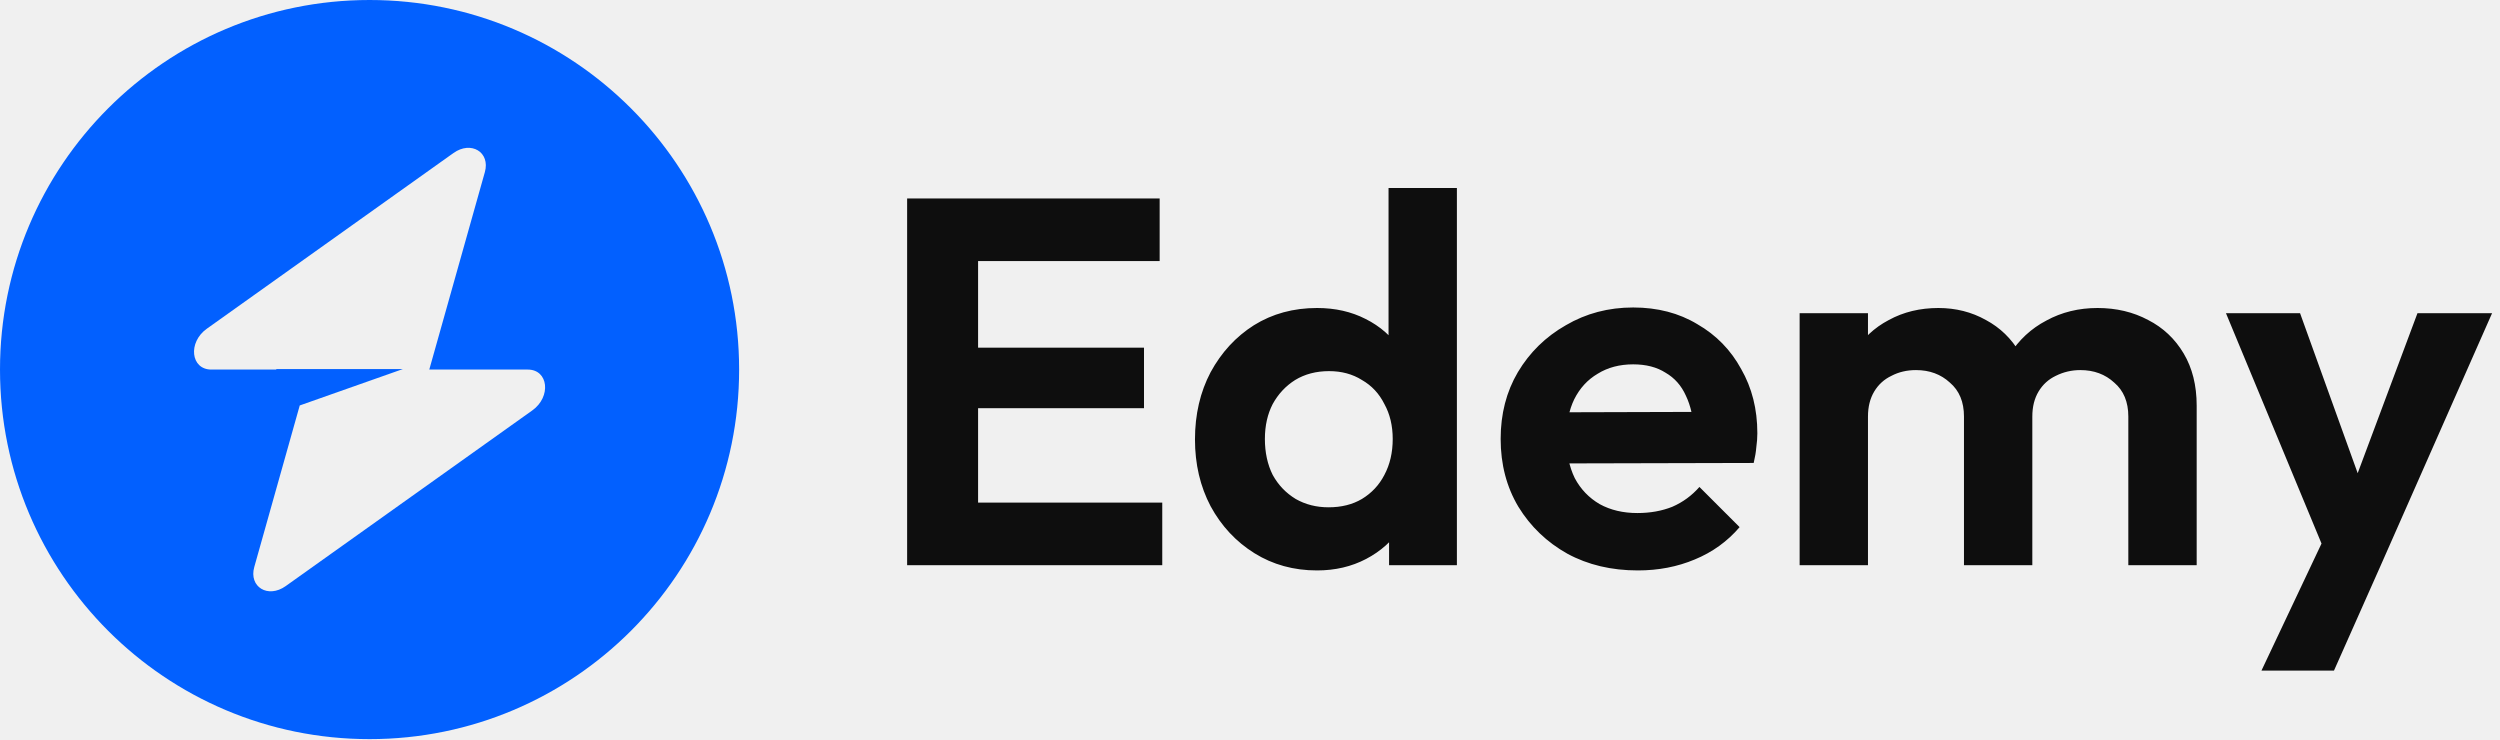
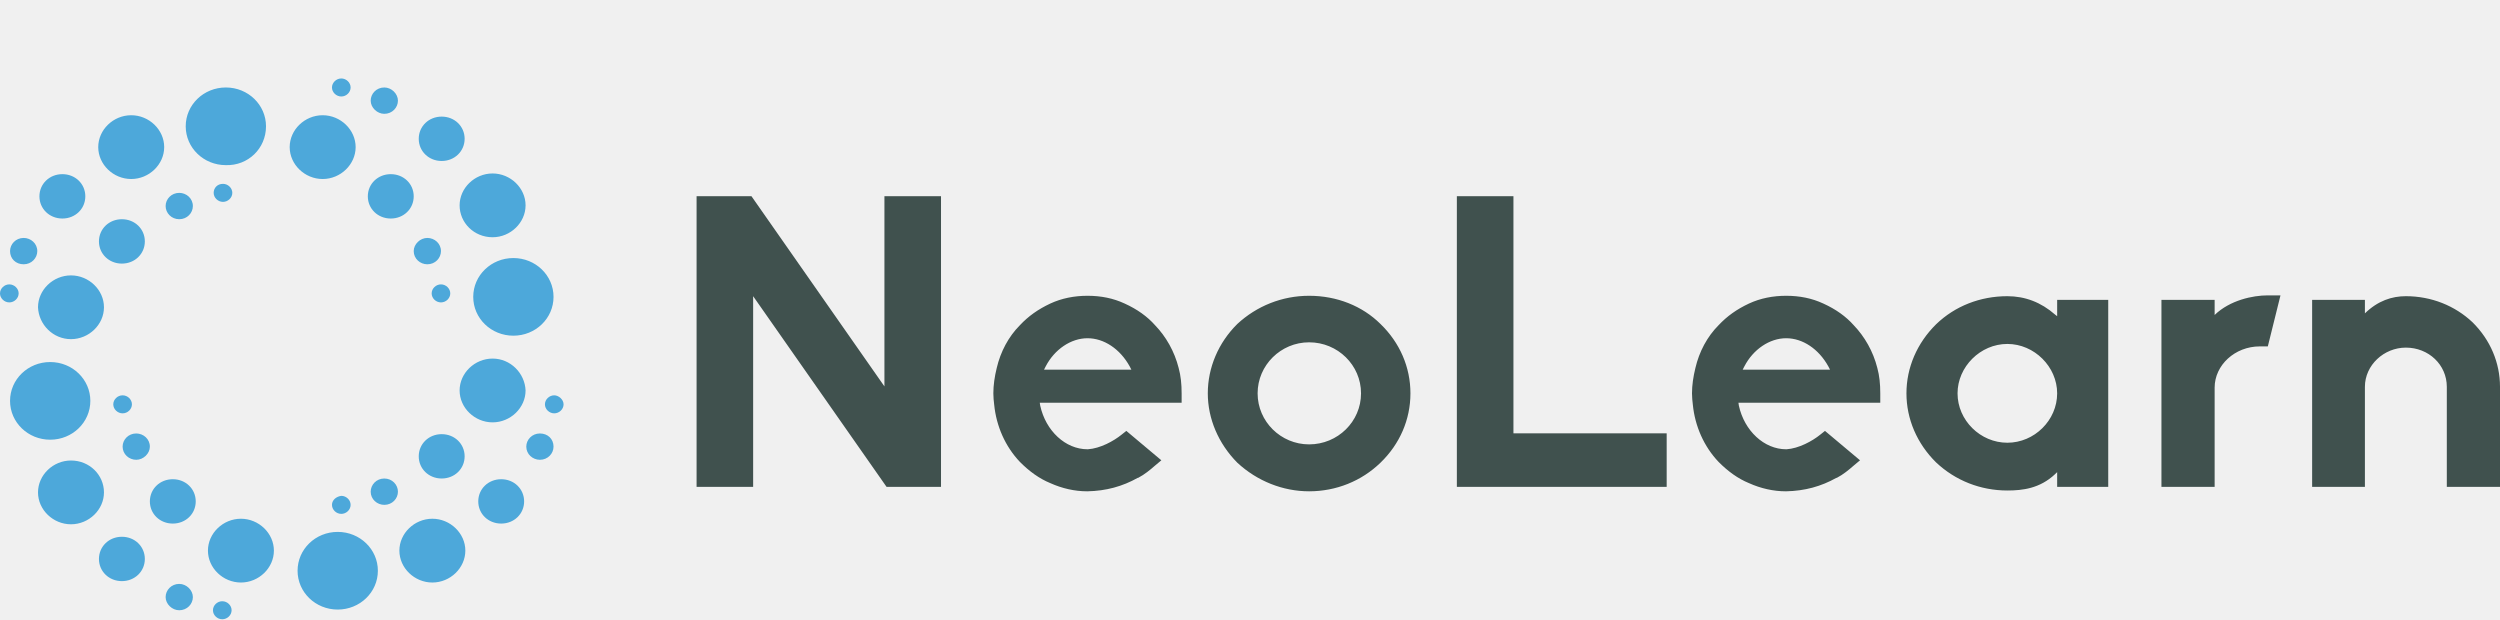
- <svg xmlns="http://www.w3.org/2000/svg" width="115" height="34" viewBox="0 0 115 34" fill="none">
-   <path fill-rule="evenodd" clip-rule="evenodd" d="M17 34C26.389 34 34 26.389 34 17C34 7.611 26.389 0 17 0C7.611 0 0 7.611 0 17C0 26.389 7.611 34 17 34ZM22.303 7.919C22.562 7.002 21.672 6.46 20.859 7.039L9.514 15.121C8.633 15.749 8.771 17 9.722 17H12.71V16.977H18.532L13.788 18.651L11.697 26.081C11.438 26.998 12.328 27.54 13.141 26.961L24.486 18.879C25.367 18.251 25.229 17 24.278 17H19.747L22.303 7.919Z" fill="#0260FF" />
-   <path d="M41.728 26V9.128H44.992V26H41.728ZM44.128 26V23.12H53.464V26H44.128ZM44.128 18.776V15.992H52.624V18.776H44.128ZM44.128 12.008V9.128H53.344V12.008H44.128ZM60.585 26.24C59.513 26.24 58.553 25.976 57.705 25.448C56.857 24.92 56.185 24.2 55.689 23.288C55.209 22.376 54.969 21.352 54.969 20.216C54.969 19.064 55.209 18.032 55.689 17.12C56.185 16.208 56.849 15.488 57.681 14.96C58.529 14.432 59.497 14.168 60.585 14.168C61.417 14.168 62.161 14.336 62.817 14.672C63.489 15.008 64.025 15.48 64.425 16.088C64.841 16.68 65.065 17.352 65.097 18.104V22.232C65.065 22.984 64.849 23.664 64.449 24.272C64.049 24.88 63.513 25.36 62.841 25.712C62.169 26.064 61.417 26.24 60.585 26.24ZM61.113 23.336C61.705 23.336 62.217 23.208 62.649 22.952C63.097 22.68 63.441 22.312 63.681 21.848C63.937 21.368 64.065 20.816 64.065 20.192C64.065 19.584 63.937 19.048 63.681 18.584C63.441 18.104 63.097 17.736 62.649 17.48C62.217 17.208 61.713 17.072 61.137 17.072C60.545 17.072 60.025 17.208 59.577 17.48C59.145 17.752 58.801 18.12 58.545 18.584C58.305 19.048 58.185 19.584 58.185 20.192C58.185 20.816 58.305 21.368 58.545 21.848C58.801 22.312 59.153 22.68 59.601 22.952C60.049 23.208 60.553 23.336 61.113 23.336ZM67.017 26H63.897V22.88L64.401 20.048L63.873 17.264V8.648H67.017V26ZM75.342 26.24C74.126 26.24 73.046 25.984 72.102 25.472C71.158 24.944 70.406 24.224 69.846 23.312C69.302 22.4 69.03 21.36 69.03 20.192C69.03 19.04 69.294 18.016 69.822 17.12C70.366 16.208 71.102 15.488 72.03 14.96C72.958 14.416 73.99 14.144 75.126 14.144C76.246 14.144 77.23 14.4 78.078 14.912C78.942 15.408 79.614 16.096 80.094 16.976C80.59 17.84 80.838 18.824 80.838 19.928C80.838 20.136 80.822 20.352 80.79 20.576C80.774 20.784 80.734 21.024 80.67 21.296L70.926 21.32V18.968L79.206 18.944L77.934 19.928C77.902 19.24 77.774 18.664 77.55 18.2C77.342 17.736 77.03 17.384 76.614 17.144C76.214 16.888 75.718 16.76 75.126 16.76C74.502 16.76 73.958 16.904 73.494 17.192C73.03 17.464 72.67 17.856 72.414 18.368C72.174 18.864 72.054 19.456 72.054 20.144C72.054 20.848 72.182 21.464 72.438 21.992C72.71 22.504 73.094 22.904 73.59 23.192C74.086 23.464 74.662 23.6 75.318 23.6C75.91 23.6 76.446 23.504 76.926 23.312C77.406 23.104 77.822 22.8 78.174 22.4L80.022 24.248C79.462 24.904 78.774 25.4 77.958 25.736C77.158 26.072 76.286 26.24 75.342 26.24ZM82.783 26V14.408H85.927V26H82.783ZM90.343 26V19.16C90.343 18.488 90.127 17.968 89.695 17.6C89.279 17.216 88.759 17.024 88.135 17.024C87.719 17.024 87.343 17.112 87.007 17.288C86.671 17.448 86.407 17.688 86.215 18.008C86.023 18.328 85.927 18.712 85.927 19.16L84.703 18.56C84.703 17.664 84.895 16.888 85.279 16.232C85.679 15.576 86.215 15.072 86.887 14.72C87.559 14.352 88.319 14.168 89.167 14.168C89.967 14.168 90.695 14.352 91.351 14.72C92.007 15.072 92.527 15.576 92.911 16.232C93.295 16.872 93.487 17.648 93.487 18.56V26H90.343ZM97.903 26V19.16C97.903 18.488 97.687 17.968 97.255 17.6C96.839 17.216 96.319 17.024 95.695 17.024C95.295 17.024 94.919 17.112 94.567 17.288C94.231 17.448 93.967 17.688 93.775 18.008C93.583 18.328 93.487 18.712 93.487 19.16L91.687 18.728C91.751 17.8 91.999 17 92.431 16.328C92.863 15.64 93.431 15.112 94.135 14.744C94.839 14.36 95.623 14.168 96.487 14.168C97.351 14.168 98.127 14.352 98.815 14.72C99.503 15.072 100.047 15.584 100.447 16.256C100.847 16.928 101.047 17.728 101.047 18.656V26H97.903ZM107.243 26.096L102.395 14.408H105.803L109.019 23.336H107.867L111.203 14.408H114.635L109.475 26.096H107.243ZM104.027 30.848L107.555 23.384L109.475 26.096L107.363 30.848H104.027Z" fill="#0E0E0E" />
+ <svg xmlns="http://www.w3.org/2000/svg" width="109" height="27" viewBox="0 0 109 27" fill="none">
+   <g clip-path="url(#clip0_31_11)">
+     <path d="M5.721 7.805C6.502 7.805 7.159 7.17 7.159 6.414C7.159 5.658 6.502 5.024 5.721 5.024C4.939 5.024 4.283 5.658 4.283 6.414C4.283 7.17 4.939 7.805 5.721 7.805ZM4.939 17.629C4.939 17.841 5.127 18.022 5.346 18.022C5.565 18.022 5.752 17.841 5.752 17.629C5.752 17.417 5.565 17.236 5.346 17.236C5.127 17.236 4.939 17.417 4.939 17.629ZM7.815 9.558C8.159 9.558 8.409 9.286 8.409 8.984C8.409 8.651 8.128 8.409 7.815 8.409C7.472 8.409 7.221 8.681 7.221 8.984C7.221 9.286 7.472 9.558 7.815 9.558ZM3.095 14.787C3.876 14.787 4.533 14.153 4.533 13.397C4.533 12.641 3.876 12.007 3.095 12.007C2.313 12.007 1.657 12.641 1.657 13.397C1.688 14.153 2.313 14.787 3.095 14.787ZM1.032 11.523C1.376 11.523 1.626 11.251 1.626 10.948C1.626 10.616 1.344 10.374 1.032 10.374C0.688 10.374 0.438 10.646 0.438 10.948C0.438 11.281 0.688 11.523 1.032 11.523ZM0.813 12.792C0.813 12.581 0.625 12.399 0.406 12.399C0.188 12.399 0 12.581 0 12.792C0 13.004 0.188 13.185 0.406 13.185C0.625 13.185 0.813 13.004 0.813 12.792ZM2.72 9.528C3.282 9.528 3.72 9.104 3.72 8.56C3.72 8.016 3.282 7.593 2.72 7.593C2.157 7.593 1.719 8.016 1.719 8.56C1.719 9.104 2.157 9.528 2.72 9.528ZM14.881 4.207C15.099 4.207 15.287 4.026 15.287 3.814C15.287 3.603 15.099 3.421 14.881 3.421C14.662 3.421 14.474 3.603 14.474 3.814C14.474 4.026 14.662 4.207 14.881 4.207ZM3.939 17.478C3.939 16.541 3.157 15.785 2.188 15.785C1.219 15.785 0.438 16.541 0.438 17.478C0.438 18.415 1.219 19.171 2.188 19.171C3.157 19.171 3.939 18.415 3.939 17.478ZM21.477 10.344C22.258 10.344 22.915 9.709 22.915 8.953C22.915 8.198 22.258 7.563 21.477 7.563C20.695 7.563 20.039 8.198 20.039 8.953C20.039 9.709 20.664 10.344 21.477 10.344ZM18.257 19.896C18.257 20.44 18.695 20.863 19.257 20.863C19.82 20.863 20.258 20.44 20.258 19.896C20.258 19.352 19.82 18.929 19.257 18.929C18.695 18.929 18.257 19.352 18.257 19.896ZM19.257 7.019C19.82 7.019 20.258 6.595 20.258 6.051C20.258 5.507 19.82 5.084 19.257 5.084C18.695 5.084 18.257 5.507 18.257 6.051C18.257 6.595 18.695 7.019 19.257 7.019ZM17.038 9.528C17.6 9.528 18.038 9.104 18.038 8.56C18.038 8.016 17.6 7.593 17.038 7.593C16.475 7.593 16.037 8.016 16.037 8.56C16.037 9.104 16.475 9.528 17.038 9.528ZM20.633 12.944C20.633 13.881 21.414 14.636 22.383 14.636C23.352 14.636 24.134 13.881 24.134 12.944C24.134 12.007 23.352 11.251 22.383 11.251C21.414 11.251 20.633 12.007 20.633 12.944ZM19.632 12.792C19.632 12.581 19.445 12.399 19.226 12.399C19.007 12.399 18.82 12.581 18.82 12.792C18.82 13.004 19.007 13.185 19.226 13.185C19.445 13.185 19.632 13.004 19.632 12.792ZM16.756 4.963C17.1 4.963 17.35 4.691 17.35 4.389C17.35 4.086 17.069 3.814 16.756 3.814C16.412 3.814 16.162 4.086 16.162 4.389C16.162 4.691 16.444 4.963 16.756 4.963ZM18.632 11.523C18.976 11.523 19.226 11.251 19.226 10.948C19.226 10.616 18.945 10.374 18.632 10.374C18.319 10.374 18.038 10.646 18.038 10.948C18.038 11.281 18.319 11.523 18.632 11.523ZM6.315 10.525C6.315 9.981 5.877 9.558 5.314 9.558C4.752 9.558 4.314 9.981 4.314 10.525C4.314 11.069 4.752 11.493 5.314 11.493C5.877 11.493 6.315 11.069 6.315 10.525ZM16.756 20.863C16.412 20.863 16.162 21.136 16.162 21.438C16.162 21.77 16.444 22.012 16.756 22.012C17.1 22.012 17.35 21.74 17.35 21.438C17.35 21.136 17.1 20.863 16.756 20.863ZM14.724 23.191C13.755 23.191 12.974 23.947 12.974 24.884C12.974 25.821 13.755 26.577 14.724 26.577C15.693 26.577 16.475 25.821 16.475 24.884C16.475 23.947 15.693 23.191 14.724 23.191ZM18.851 22.617C18.069 22.617 17.413 23.252 17.413 24.007C17.413 24.763 18.069 25.398 18.851 25.398C19.632 25.398 20.289 24.763 20.289 24.007C20.289 23.252 19.632 22.617 18.851 22.617ZM14.474 22.012C14.474 22.224 14.662 22.405 14.881 22.405C15.099 22.405 15.287 22.224 15.287 22.012C15.287 21.801 15.099 21.619 14.881 21.619C14.662 21.649 14.474 21.801 14.474 22.012ZM24.165 17.236C23.947 17.236 23.759 17.417 23.759 17.629C23.759 17.841 23.947 18.022 24.165 18.022C24.384 18.022 24.572 17.841 24.572 17.629C24.572 17.417 24.353 17.236 24.165 17.236ZM23.54 18.899C23.196 18.899 22.946 19.171 22.946 19.473C22.946 19.805 23.227 20.047 23.54 20.047C23.884 20.047 24.134 19.775 24.134 19.473C24.134 19.14 23.884 18.899 23.54 18.899ZM14.068 7.805C14.849 7.805 15.506 7.17 15.506 6.414C15.506 5.658 14.849 5.024 14.068 5.024C13.286 5.024 12.63 5.658 12.63 6.414C12.63 7.17 13.286 7.805 14.068 7.805ZM21.477 15.634C20.695 15.634 20.039 16.269 20.039 17.024C20.039 17.78 20.695 18.415 21.477 18.415C22.258 18.415 22.915 17.78 22.915 17.024C22.884 16.269 22.258 15.634 21.477 15.634ZM3.095 20.078C2.313 20.078 1.657 20.712 1.657 21.468C1.657 22.224 2.313 22.859 3.095 22.859C3.876 22.859 4.533 22.224 4.533 21.468C4.533 20.712 3.908 20.078 3.095 20.078ZM21.852 20.894C21.289 20.894 20.852 21.317 20.852 21.861C20.852 22.405 21.289 22.828 21.852 22.828C22.415 22.828 22.852 22.405 22.852 21.861C22.852 21.317 22.415 20.894 21.852 20.894ZM5.94 18.899C5.596 18.899 5.346 19.171 5.346 19.473C5.346 19.805 5.627 20.047 5.94 20.047C6.252 20.047 6.534 19.775 6.534 19.473C6.534 19.14 6.252 18.899 5.94 18.899ZM7.534 20.894C6.971 20.894 6.534 21.317 6.534 21.861C6.534 22.405 6.971 22.828 7.534 22.828C8.097 22.828 8.534 22.405 8.534 21.861C8.534 21.317 8.097 20.894 7.534 20.894ZM7.815 25.458C7.472 25.458 7.221 25.73 7.221 26.033C7.221 26.335 7.503 26.607 7.815 26.607C8.159 26.607 8.409 26.335 8.409 26.033C8.409 25.73 8.128 25.458 7.815 25.458ZM5.314 23.403C4.752 23.403 4.314 23.826 4.314 24.37C4.314 24.914 4.752 25.337 5.314 25.337C5.877 25.337 6.315 24.914 6.315 24.37C6.315 23.826 5.877 23.403 5.314 23.403ZM9.316 8.409C9.316 8.621 9.504 8.802 9.722 8.802C9.941 8.802 10.129 8.621 10.129 8.409C10.129 8.198 9.941 8.016 9.722 8.016C9.472 8.016 9.316 8.198 9.316 8.409ZM11.598 5.507C11.598 4.57 10.816 3.814 9.847 3.814C8.878 3.814 8.097 4.57 8.097 5.507C8.097 6.444 8.878 7.2 9.847 7.2C10.816 7.23 11.598 6.475 11.598 5.507ZM9.691 26.214C9.472 26.214 9.285 26.395 9.285 26.607C9.285 26.819 9.472 27 9.691 27C9.91 27 10.098 26.819 10.098 26.607C10.098 26.395 9.91 26.214 9.691 26.214ZM10.504 22.617C9.722 22.617 9.066 23.252 9.066 24.007C9.066 24.763 9.722 25.398 10.504 25.398C11.286 25.398 11.942 24.763 11.942 24.007C11.942 23.252 11.286 22.617 10.504 22.617Z" fill="#4DA8DA" />
+     <path d="M41.028 21.226H38.653L32.837 12.914V21.226H30.371V8.554H32.763L38.561 16.847V8.554H41.028V21.226ZM47.414 21.421H47.396C46.862 21.421 46.31 21.297 45.795 21.065C45.316 20.87 44.874 20.549 44.469 20.14C43.825 19.464 43.439 18.574 43.347 17.648C43.328 17.488 43.31 17.328 43.31 17.15C43.31 16.794 43.365 16.42 43.457 16.046C43.623 15.335 43.972 14.676 44.469 14.178C44.837 13.786 45.261 13.484 45.795 13.234C46.292 13.003 46.844 12.896 47.414 12.896C48.003 12.896 48.537 13.003 49.034 13.234C49.586 13.484 50.028 13.804 50.359 14.178C50.838 14.676 51.206 15.317 51.39 16.046C51.482 16.385 51.519 16.741 51.519 17.15V17.559H45.334L45.353 17.684C45.592 18.787 46.457 19.588 47.414 19.588H47.433C47.967 19.553 48.556 19.232 48.905 18.948L49.108 18.787L50.635 20.069L50.359 20.3C50.157 20.478 49.899 20.692 49.623 20.834H49.605C48.942 21.208 48.224 21.404 47.414 21.421ZM47.414 14.747C46.697 14.747 45.979 15.228 45.592 15.975L45.519 16.118H49.328L49.255 15.975C48.832 15.21 48.132 14.747 47.414 14.747ZM57.077 21.421C55.936 21.421 54.813 20.976 53.948 20.175C53.12 19.339 52.66 18.253 52.66 17.15C52.66 16.029 53.12 14.943 53.948 14.124C54.795 13.341 55.899 12.896 57.077 12.896C58.292 12.896 59.397 13.341 60.188 14.124C61.035 14.943 61.495 16.011 61.495 17.15C61.495 18.289 61.035 19.357 60.188 20.175C59.36 20.976 58.255 21.421 57.077 21.421ZM57.077 14.925C55.844 14.925 54.832 15.922 54.832 17.15C54.832 18.378 55.844 19.375 57.077 19.375C58.329 19.375 59.341 18.378 59.341 17.15C59.341 15.922 58.329 14.925 57.077 14.925ZM72.667 21.226H63.519V8.554H65.986V18.894H72.667V21.226ZM77.876 21.421H77.858C77.324 21.421 76.772 21.297 76.256 21.065C75.778 20.87 75.336 20.549 74.931 20.14C74.287 19.464 73.9 18.574 73.808 17.648C73.79 17.488 73.771 17.328 73.771 17.15C73.771 16.794 73.827 16.42 73.919 16.046C74.084 15.335 74.434 14.676 74.931 14.178C75.299 13.786 75.722 13.484 76.256 13.234C76.753 13.003 77.305 12.896 77.876 12.896C78.465 12.896 78.999 13.003 79.496 13.234C80.048 13.484 80.49 13.804 80.821 14.178C81.299 14.676 81.668 15.317 81.852 16.046C81.944 16.385 81.98 16.741 81.98 17.15V17.559H75.796L75.814 17.684C76.054 18.787 76.919 19.588 77.876 19.588H77.894C78.428 19.553 79.017 19.232 79.367 18.948L79.569 18.787L81.097 20.069L80.821 20.3C80.618 20.478 80.361 20.692 80.085 20.834H80.066C79.403 21.208 78.686 21.404 77.876 21.421ZM77.876 14.747C77.158 14.747 76.44 15.228 76.054 15.975L75.98 16.118H79.79L79.716 15.975C79.293 15.21 78.594 14.747 77.876 14.747ZM87.52 21.386C86.361 21.386 85.257 20.959 84.41 20.158C83.582 19.339 83.121 18.271 83.121 17.15C83.121 16.029 83.582 14.961 84.41 14.142C85.238 13.341 86.343 12.914 87.52 12.914C88.293 12.914 88.993 13.181 89.6 13.715L89.692 13.786V13.074H91.919V21.226H89.692V20.585L89.6 20.674C88.938 21.297 88.183 21.386 87.52 21.386ZM87.52 14.996C86.343 14.996 85.349 15.993 85.349 17.15C85.349 18.325 86.343 19.303 87.52 19.303C88.698 19.303 89.692 18.325 89.692 17.15C89.692 15.993 88.698 14.996 87.52 14.996ZM96.558 21.226H94.239V13.074H96.558V13.733C97.22 13.092 98.214 12.878 98.877 12.878H99.429L98.877 15.103H98.527C97.441 15.103 96.558 15.922 96.558 16.901V21.226ZM109 21.226H106.681V16.865C106.681 15.904 105.889 15.156 104.896 15.156C103.938 15.156 103.11 15.922 103.11 16.865V21.226H100.809V13.074H103.11V13.662C103.681 13.11 104.288 12.914 104.896 12.914C106 12.914 107.031 13.323 107.804 14.053C108.577 14.818 109 15.815 109 16.865V21.226Z" fill="#40514E" />
+   </g>
+   <defs>
+     <clipPath id="clip0_31_11">
+       <rect width="109" height="27" fill="white" />
+     </clipPath>
+   </defs>
</svg>
